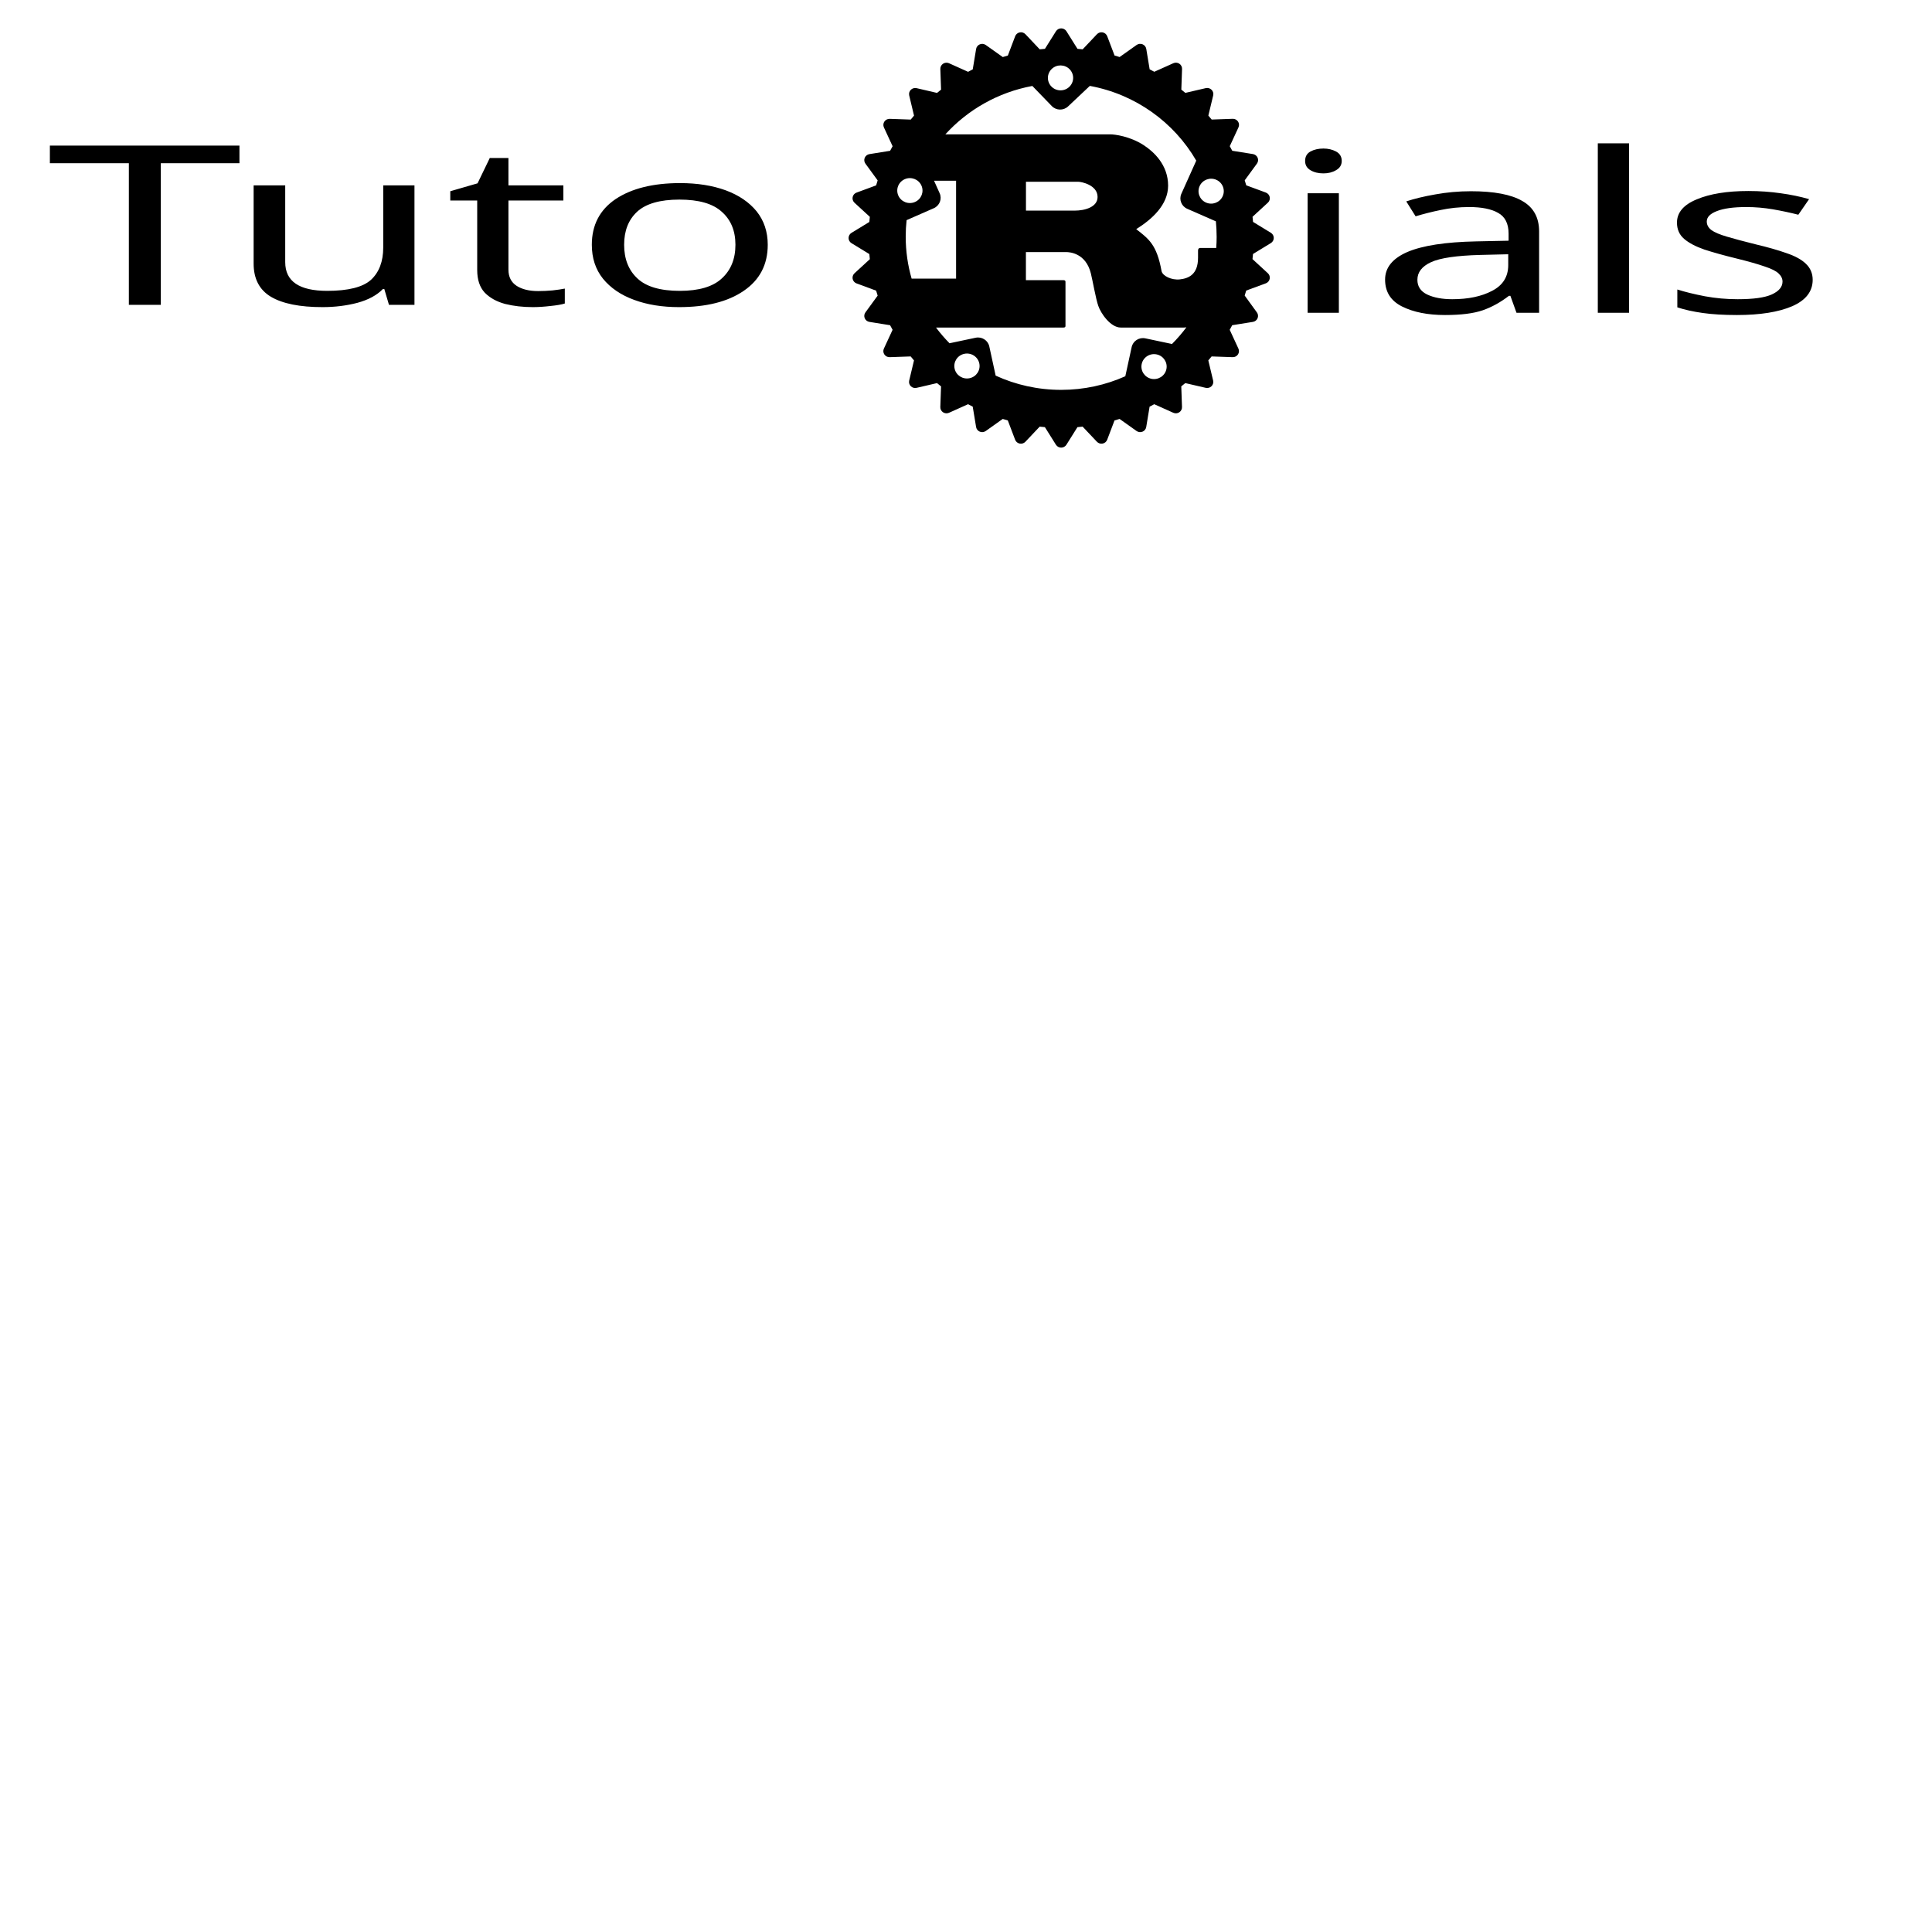
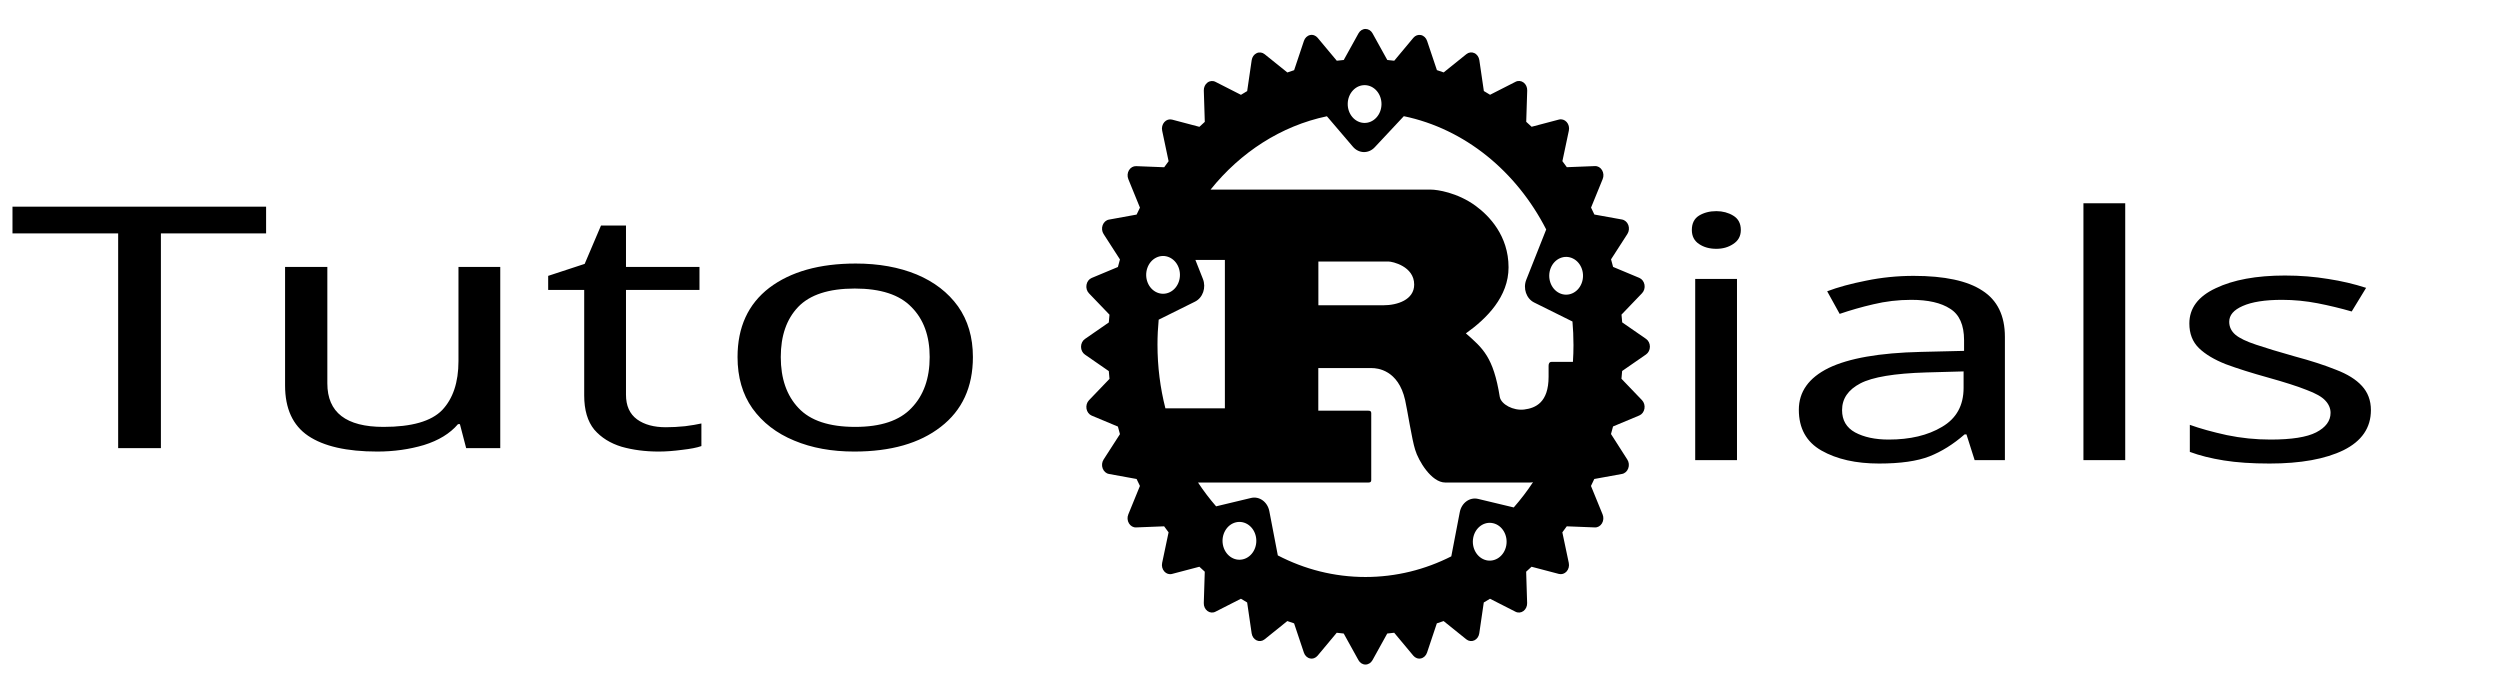
- <svg xmlns="http://www.w3.org/2000/svg" xml:space="preserve" style="enable-background:new 0 0 144 144;" viewBox="19 19 106 106" height="144px" width="144px" y="0px" x="0px" id="Layer_1" version="1.1">
+ <svg xmlns="http://www.w3.org/2000/svg" xml:space="preserve" viewBox="19 19 323.889 88.333" height="120" width="440" y="0px" x="0px" id="Layer_1" version="1.1">
  <defs id="defs3035" />
-   <text xml:space="preserve" style="font-size:15.419px;font-style:normal;font-weight:normal;line-height:125%;letter-spacing:0px;word-spacing:0px;fill:#000000;fill-opacity:1;stroke:none;font-family:Sans" x="17.085" y="45.037" id="text3039" transform="scale(1.260668,0.7932301)">
-     <tspan id="tspan3041" x="17.085" y="45.037" style="font-style:normal;font-variant:normal;font-weight:normal;font-stretch:normal;font-family:ChunkFive;-inkscape-font-specification:ChunkFive">Tuto</tspan>
-   </text>
-   <text xml:space="preserve" style="font-size:15.419px;font-style:normal;font-weight:normal;line-height:125%;letter-spacing:0px;word-spacing:0px;fill:#000000;fill-opacity:1;stroke:none;font-family:Sans" x="70.669" y="45.586" id="text3043" transform="scale(1.260668,0.7932301)">
-     <tspan id="tspan3045" x="70.669" y="45.586" style="font-style:normal;font-variant:normal;font-weight:normal;font-stretch:normal;font-family:ChunkFive;-inkscape-font-specification:ChunkFive">ials</tspan>
-   </text>
-   <path id="path3" d="m 88.728,31.773 -0.979,-0.598 c -0.008,-0.094 -0.018,-0.188 -0.028,-0.281 l 0.842,-0.774 c 0.086,-0.079 0.124,-0.195 0.101,-0.308 -0.023,-0.113 -0.103,-0.206 -0.212,-0.247 l -1.076,-0.397 c -0.027,-0.092 -0.055,-0.183 -0.084,-0.274 l 0.671,-0.919 c 0.068,-0.093 0.082,-0.215 0.038,-0.321 -0.045,-0.106 -0.142,-0.182 -0.257,-0.201 L 86.608,27.272 c -0.044,-0.085 -0.09,-0.168 -0.136,-0.251 l 0.477,-1.032 c 0.049,-0.105 0.039,-0.227 -0.026,-0.323 -0.065,-0.096 -0.175,-0.152 -0.292,-0.147 l -1.152,0.04 c -0.06,-0.073 -0.12,-0.146 -0.182,-0.218 l 0.265,-1.106 c 0.027,-0.112 -0.007,-0.23 -0.09,-0.311 -0.082,-0.081 -0.202,-0.115 -0.316,-0.089 l -1.121,0.261 c -0.073,-0.061 -0.146,-0.121 -0.221,-0.179 l 0.04,-1.135 c 0.004,-0.115 -0.052,-0.224 -0.15,-0.288 -0.097,-0.064 -0.221,-0.074 -0.327,-0.026 l -1.046,0.47 c -0.084,-0.046 -0.169,-0.091 -0.255,-0.135 l -0.185,-1.119 c -0.019,-0.113 -0.096,-0.21 -0.204,-0.254 -0.108,-0.044 -0.231,-0.03 -0.326,0.037 l -0.933,0.662 c -0.092,-0.029 -0.184,-0.056 -0.277,-0.083 L 79.748,20.987 c -0.041,-0.108 -0.135,-0.187 -0.25,-0.21 -0.115,-0.022 -0.232,0.015 -0.312,0.099 l -0.785,0.83 c -0.095,-0.01 -0.19,-0.02 -0.285,-0.027 l -0.606,-0.966 c -0.061,-0.098 -0.17,-0.157 -0.287,-0.157 -0.117,0 -0.225,0.06 -0.286,0.157 l -0.606,0.966 c -0.095,0.008 -0.191,0.017 -0.286,0.027 l -0.785,-0.83 c -0.08,-0.084 -0.198,-0.122 -0.312,-0.099 -0.115,0.023 -0.209,0.102 -0.25,0.21 l -0.402,1.061 c -0.093,0.026 -0.185,0.054 -0.278,0.083 l -0.933,-0.662 c -0.095,-0.067 -0.218,-0.082 -0.326,-0.037 -0.108,0.044 -0.185,0.14 -0.204,0.254 l -0.185,1.119 c -0.086,0.044 -0.17,0.089 -0.255,0.135 l -1.046,-0.47 c -0.106,-0.048 -0.23,-0.038 -0.327,0.026 -0.097,0.064 -0.154,0.173 -0.15,0.288 l 0.04,1.135 c -0.074,0.059 -0.148,0.119 -0.221,0.179 l -1.121,-0.261 c -0.114,-0.026 -0.233,0.007 -0.316,0.089 -0.083,0.082 -0.117,0.199 -0.09,0.311 l 0.264,1.106 c -0.061,0.072 -0.122,0.144 -0.181,0.218 l -1.152,-0.04 c -0.116,-0.003 -0.227,0.052 -0.292,0.147 -0.065,0.095 -0.075,0.218 -0.027,0.323 l 0.477,1.032 c -0.046,0.083 -0.092,0.166 -0.137,0.251 l -1.135,0.182 c -0.115,0.018 -0.212,0.094 -0.257,0.201 -0.045,0.107 -0.03,0.228 0.038,0.321 l 0.671,0.919 c -0.029,0.091 -0.058,0.182 -0.084,0.274 l -1.076,0.397 c -0.109,0.04 -0.19,0.133 -0.212,0.247 -0.023,0.113 0.015,0.229 0.101,0.308 l 0.842,0.774 c -0.01,0.093 -0.02,0.187 -0.028,0.281 l -0.979,0.598 c -0.099,0.06 -0.16,0.167 -0.16,0.283 0,0.115 0.06,0.222 0.16,0.282 l 0.979,0.598 c 0.008,0.094 0.017,0.188 0.028,0.281 l -0.842,0.774 c -0.085,0.078 -0.123,0.195 -0.101,0.308 0.023,0.113 0.103,0.206 0.212,0.247 l 1.076,0.397 c 0.027,0.092 0.055,0.183 0.084,0.274 l -0.671,0.919 c -0.068,0.094 -0.083,0.215 -0.038,0.321 0.045,0.107 0.142,0.183 0.257,0.201 l 1.134,0.182 c 0.044,0.085 0.09,0.168 0.137,0.252 l -0.477,1.031 c -0.049,0.105 -0.039,0.227 0.027,0.323 0.065,0.096 0.176,0.152 0.292,0.147 l 1.151,-0.04 c 0.06,0.074 0.12,0.146 0.182,0.218 l -0.264,1.106 c -0.027,0.112 0.007,0.229 0.09,0.311 0.082,0.082 0.202,0.115 0.316,0.088 l 1.121,-0.26 c 0.073,0.061 0.147,0.12 0.221,0.179 l -0.04,1.135 c -0.004,0.115 0.052,0.224 0.15,0.288 0.097,0.064 0.221,0.074 0.327,0.026 l 1.046,-0.47 c 0.084,0.046 0.169,0.091 0.255,0.135 l 0.185,1.118 c 0.019,0.114 0.096,0.21 0.204,0.254 0.108,0.044 0.231,0.03 0.326,-0.037 l 0.932,-0.662 c 0.092,0.029 0.185,0.057 0.278,0.083 l 0.402,1.06 c 0.041,0.108 0.135,0.187 0.25,0.209 0.115,0.023 0.232,-0.015 0.312,-0.099 l 0.785,-0.83 c 0.095,0.011 0.19,0.02 0.286,0.028 l 0.606,0.966 c 0.061,0.097 0.17,0.157 0.286,0.157 0.117,0 0.225,-0.06 0.287,-0.157 l 0.606,-0.966 c 0.095,-0.008 0.191,-0.017 0.285,-0.028 l 0.785,0.83 c 0.08,0.084 0.198,0.122 0.312,0.099 0.115,-0.022 0.209,-0.102 0.25,-0.209 l 0.402,-1.06 c 0.093,-0.026 0.186,-0.054 0.278,-0.083 l 0.932,0.662 c 0.095,0.067 0.218,0.081 0.326,0.037 0.108,-0.044 0.185,-0.14 0.204,-0.254 l 0.185,-1.118 c 0.086,-0.044 0.17,-0.089 0.255,-0.135 l 1.046,0.47 c 0.106,0.048 0.23,0.038 0.327,-0.026 0.097,-0.064 0.154,-0.173 0.15,-0.288 l -0.04,-1.135 c 0.074,-0.059 0.148,-0.118 0.221,-0.179 l 1.121,0.26 c 0.114,0.026 0.233,-0.006 0.316,-0.088 0.083,-0.082 0.117,-0.199 0.09,-0.311 l -0.264,-1.106 c 0.062,-0.072 0.122,-0.144 0.181,-0.218 l 1.152,0.04 c 0.116,0.005 0.227,-0.051 0.292,-0.147 0.065,-0.096 0.075,-0.218 0.026,-0.323 l -0.477,-1.031 c 0.047,-0.083 0.092,-0.167 0.136,-0.252 l 1.135,-0.182 c 0.115,-0.018 0.213,-0.094 0.257,-0.201 0.045,-0.106 0.031,-0.228 -0.038,-0.321 L 87.29,35.216 c 0.029,-0.091 0.057,-0.182 0.084,-0.274 l 1.076,-0.397 c 0.109,-0.04 0.19,-0.133 0.212,-0.247 0.023,-0.113 -0.015,-0.229 -0.101,-0.308 l -0.842,-0.774 c 0.01,-0.093 0.02,-0.187 0.028,-0.281 l 0.979,-0.598 c 0.099,-0.06 0.16,-0.167 0.16,-0.282 0,-0.115 -0.06,-0.222 -0.159,-0.283 z m -6.556,8.01 c -0.374,-0.08 -0.612,-0.443 -0.532,-0.813 0.08,-0.369 0.448,-0.605 0.822,-0.525 0.374,0.079 0.612,0.443 0.532,0.812 -0.08,0.369 -0.449,0.605 -0.823,0.526 z m -0.333,-2.219 c -0.341,-0.072 -0.677,0.142 -0.75,0.479 l -0.348,1.6 c -1.073,0.48 -2.265,0.747 -3.52,0.747 -1.284,0 -2.501,-0.28 -3.594,-0.781 l -0.348,-1.6 c -0.073,-0.337 -0.409,-0.551 -0.75,-0.479 l -1.433,0.303 c -0.266,-0.27 -0.513,-0.557 -0.741,-0.861 l 6.971,0 c 0.079,0 0.132,-0.014 0.132,-0.085 l 0,-2.431 c 0,-0.071 -0.053,-0.085 -0.132,-0.085 l -2.039,0 0,-1.541 2.205,0 c 0.201,0 1.076,0.057 1.356,1.159 0.088,0.339 0.28,1.442 0.411,1.795 0.131,0.396 0.665,1.187 1.233,1.187 l 3.474,0 c 0.039,0 0.082,-0.004 0.126,-0.012 -0.241,0.323 -0.505,0.628 -0.79,0.914 l -1.466,-0.31 z m -9.641,2.186 c -0.374,0.08 -0.742,-0.156 -0.823,-0.525 -0.08,-0.37 0.158,-0.733 0.532,-0.813 0.374,-0.079 0.743,0.156 0.823,0.526 0.08,0.369 -0.158,0.733 -0.532,0.812 z M 69.554,29.179 c 0.155,0.345 -0.003,0.75 -0.352,0.902 -0.35,0.153 -0.759,-0.003 -0.914,-0.348 -0.155,-0.345 0.003,-0.749 0.352,-0.902 0.35,-0.153 0.759,0.003 0.914,0.348 z m -0.813,1.899 1.492,-0.654 c 0.319,-0.14 0.463,-0.508 0.321,-0.823 l -0.307,-0.685 1.209,0 0,5.371 -2.439,0 c -0.212,-0.733 -0.325,-1.507 -0.325,-2.306 0,-0.305 0.017,-0.607 0.049,-0.903 z m 6.549,-0.522 0,-1.583 2.879,0 c 0.149,0 1.05,0.169 1.05,0.834 0,0.552 -0.691,0.749 -1.26,0.749 l -2.669,0 z m 10.462,1.425 c 0,0.21 -0.008,0.418 -0.023,0.624 l -0.875,0 c -0.088,0 -0.123,0.057 -0.123,0.141 l 0,0.396 c 0,0.933 -0.533,1.135 -1.001,1.187 -0.445,0.049 -0.939,-0.184 -1,-0.452 -0.263,-1.456 -0.7,-1.767 -1.391,-2.304 0.858,-0.537 1.75,-1.329 1.75,-2.389 0,-1.145 -0.796,-1.866 -1.339,-2.219 -0.761,-0.495 -1.604,-0.594 -1.831,-0.594 l -9.051,0 c 1.227,-1.35 2.891,-2.307 4.772,-2.655 l 1.067,1.103 c 0.241,0.249 0.641,0.258 0.893,0.02 l 1.194,-1.126 c 2.501,0.459 4.619,1.994 5.839,4.1 l -0.817,1.819 c -0.141,0.315 0.003,0.683 0.321,0.823 l 1.573,0.689 c 0.027,0.275 0.041,0.554 0.041,0.835 z M 76.708,22.779 c 0.276,-0.261 0.715,-0.251 0.979,0.022 0.264,0.274 0.254,0.706 -0.023,0.967 -0.276,0.261 -0.715,0.251 -0.979,-0.022 -0.264,-0.273 -0.254,-0.706 0.023,-0.967 z m 8.109,6.433 c 0.155,-0.345 0.564,-0.501 0.914,-0.348 0.35,0.153 0.508,0.557 0.352,0.902 -0.155,0.345 -0.564,0.501 -0.914,0.348 -0.349,-0.153 -0.507,-0.557 -0.352,-0.903 z" />
+   <g id="g2986" transform="matrix(3.159196,0,0,3.579784,-48.05311,-50.83525)">
+     <text transform="scale(1.260668,0.7932301)" id="text3039" y="45.037" x="17.085" style="font-size:15.419px;font-style:normal;font-weight:normal;line-height:125%;letter-spacing:0px;word-spacing:0px;fill:#000000;fill-opacity:1;stroke:none;font-family:Sans" xml:space="preserve">
+       <tspan style="font-style:normal;font-variant:normal;font-weight:normal;font-stretch:normal;font-family:ChunkFive;-inkscape-font-specification:ChunkFive" y="45.037" x="17.085" id="tspan3041">Tuto</tspan>
+     </text>
+     <text transform="scale(1.260668,0.7932301)" id="text3043" y="45.586" x="70.669" style="font-size:15.419px;font-style:normal;font-weight:normal;line-height:125%;letter-spacing:0px;word-spacing:0px;fill:#000000;fill-opacity:1;stroke:none;font-family:Sans" xml:space="preserve">
+       <tspan style="font-style:normal;font-variant:normal;font-weight:normal;font-stretch:normal;font-family:ChunkFive;-inkscape-font-specification:ChunkFive" y="45.586" x="70.669" id="tspan3045">ials</tspan>
+     </text>
+     <path d="m 88.728,31.773 -0.979,-0.598 c -0.008,-0.094 -0.018,-0.188 -0.028,-0.281 l 0.842,-0.774 c 0.086,-0.079 0.124,-0.195 0.101,-0.308 -0.023,-0.113 -0.103,-0.206 -0.212,-0.247 l -1.076,-0.397 c -0.027,-0.092 -0.055,-0.183 -0.084,-0.274 l 0.671,-0.919 c 0.068,-0.093 0.082,-0.215 0.038,-0.321 -0.045,-0.106 -0.142,-0.182 -0.257,-0.201 L 86.608,27.272 c -0.044,-0.085 -0.09,-0.168 -0.136,-0.251 l 0.477,-1.032 c 0.049,-0.105 0.039,-0.227 -0.026,-0.323 -0.065,-0.096 -0.175,-0.152 -0.292,-0.147 l -1.152,0.04 c -0.06,-0.073 -0.12,-0.146 -0.182,-0.218 l 0.265,-1.106 c 0.027,-0.112 -0.007,-0.23 -0.09,-0.311 -0.082,-0.081 -0.202,-0.115 -0.316,-0.089 l -1.121,0.261 c -0.073,-0.061 -0.146,-0.121 -0.221,-0.179 l 0.04,-1.135 c 0.004,-0.115 -0.052,-0.224 -0.15,-0.288 -0.097,-0.064 -0.221,-0.074 -0.327,-0.026 l -1.046,0.47 c -0.084,-0.046 -0.169,-0.091 -0.255,-0.135 l -0.185,-1.119 c -0.019,-0.113 -0.096,-0.21 -0.204,-0.254 -0.108,-0.044 -0.231,-0.03 -0.326,0.037 l -0.933,0.662 c -0.092,-0.029 -0.184,-0.056 -0.277,-0.083 L 79.748,20.987 c -0.041,-0.108 -0.135,-0.187 -0.25,-0.21 -0.115,-0.022 -0.232,0.015 -0.312,0.099 l -0.785,0.83 c -0.095,-0.01 -0.19,-0.02 -0.285,-0.027 l -0.606,-0.966 c -0.061,-0.098 -0.17,-0.157 -0.287,-0.157 -0.117,0 -0.225,0.06 -0.286,0.157 l -0.606,0.966 c -0.095,0.008 -0.191,0.017 -0.286,0.027 l -0.785,-0.83 c -0.08,-0.084 -0.198,-0.122 -0.312,-0.099 -0.115,0.023 -0.209,0.102 -0.25,0.21 l -0.402,1.061 c -0.093,0.026 -0.185,0.054 -0.278,0.083 l -0.933,-0.662 c -0.095,-0.067 -0.218,-0.082 -0.326,-0.037 -0.108,0.044 -0.185,0.14 -0.204,0.254 l -0.185,1.119 c -0.086,0.044 -0.17,0.089 -0.255,0.135 l -1.046,-0.47 c -0.106,-0.048 -0.23,-0.038 -0.327,0.026 -0.097,0.064 -0.154,0.173 -0.15,0.288 l 0.04,1.135 c -0.074,0.059 -0.148,0.119 -0.221,0.179 l -1.121,-0.261 c -0.114,-0.026 -0.233,0.007 -0.316,0.089 -0.083,0.082 -0.117,0.199 -0.09,0.311 l 0.264,1.106 c -0.061,0.072 -0.122,0.144 -0.181,0.218 l -1.152,-0.04 c -0.116,-0.003 -0.227,0.052 -0.292,0.147 -0.065,0.095 -0.075,0.218 -0.027,0.323 l 0.477,1.032 c -0.046,0.083 -0.092,0.166 -0.137,0.251 l -1.135,0.182 c -0.115,0.018 -0.212,0.094 -0.257,0.201 -0.045,0.107 -0.03,0.228 0.038,0.321 l 0.671,0.919 c -0.029,0.091 -0.058,0.182 -0.084,0.274 l -1.076,0.397 c -0.109,0.04 -0.19,0.133 -0.212,0.247 -0.023,0.113 0.015,0.229 0.101,0.308 l 0.842,0.774 c -0.01,0.093 -0.02,0.187 -0.028,0.281 l -0.979,0.598 c -0.099,0.06 -0.16,0.167 -0.16,0.283 0,0.115 0.06,0.222 0.16,0.282 l 0.979,0.598 c 0.008,0.094 0.017,0.188 0.028,0.281 l -0.842,0.774 c -0.085,0.078 -0.123,0.195 -0.101,0.308 0.023,0.113 0.103,0.206 0.212,0.247 l 1.076,0.397 c 0.027,0.092 0.055,0.183 0.084,0.274 l -0.671,0.919 c -0.068,0.094 -0.083,0.215 -0.038,0.321 0.045,0.107 0.142,0.183 0.257,0.201 l 1.134,0.182 c 0.044,0.085 0.09,0.168 0.137,0.252 l -0.477,1.031 c -0.049,0.105 -0.039,0.227 0.027,0.323 0.065,0.096 0.176,0.152 0.292,0.147 l 1.151,-0.04 c 0.06,0.074 0.12,0.146 0.182,0.218 l -0.264,1.106 c -0.027,0.112 0.007,0.229 0.09,0.311 0.082,0.082 0.202,0.115 0.316,0.088 l 1.121,-0.26 c 0.073,0.061 0.147,0.12 0.221,0.179 l -0.04,1.135 c -0.004,0.115 0.052,0.224 0.15,0.288 0.097,0.064 0.221,0.074 0.327,0.026 l 1.046,-0.47 c 0.084,0.046 0.169,0.091 0.255,0.135 l 0.185,1.118 c 0.019,0.114 0.096,0.21 0.204,0.254 0.108,0.044 0.231,0.03 0.326,-0.037 l 0.932,-0.662 c 0.092,0.029 0.185,0.057 0.278,0.083 l 0.402,1.06 c 0.041,0.108 0.135,0.187 0.25,0.209 0.115,0.023 0.232,-0.015 0.312,-0.099 l 0.785,-0.83 c 0.095,0.011 0.19,0.02 0.286,0.028 l 0.606,0.966 c 0.061,0.097 0.17,0.157 0.286,0.157 0.117,0 0.225,-0.06 0.287,-0.157 l 0.606,-0.966 c 0.095,-0.008 0.191,-0.017 0.285,-0.028 l 0.785,0.83 c 0.08,0.084 0.198,0.122 0.312,0.099 0.115,-0.022 0.209,-0.102 0.25,-0.209 l 0.402,-1.06 c 0.093,-0.026 0.186,-0.054 0.278,-0.083 l 0.932,0.662 c 0.095,0.067 0.218,0.081 0.326,0.037 0.108,-0.044 0.185,-0.14 0.204,-0.254 l 0.185,-1.118 c 0.086,-0.044 0.17,-0.089 0.255,-0.135 l 1.046,0.47 c 0.106,0.048 0.23,0.038 0.327,-0.026 0.097,-0.064 0.154,-0.173 0.15,-0.288 l -0.04,-1.135 c 0.074,-0.059 0.148,-0.118 0.221,-0.179 l 1.121,0.26 c 0.114,0.026 0.233,-0.006 0.316,-0.088 0.083,-0.082 0.117,-0.199 0.09,-0.311 l -0.264,-1.106 c 0.062,-0.072 0.122,-0.144 0.181,-0.218 l 1.152,0.04 c 0.116,0.005 0.227,-0.051 0.292,-0.147 0.065,-0.096 0.075,-0.218 0.026,-0.323 l -0.477,-1.031 c 0.047,-0.083 0.092,-0.167 0.136,-0.252 l 1.135,-0.182 c 0.115,-0.018 0.213,-0.094 0.257,-0.201 0.045,-0.106 0.031,-0.228 -0.038,-0.321 L 87.29,35.216 c 0.029,-0.091 0.057,-0.182 0.084,-0.274 l 1.076,-0.397 c 0.109,-0.04 0.19,-0.133 0.212,-0.247 0.023,-0.113 -0.015,-0.229 -0.101,-0.308 l -0.842,-0.774 c 0.01,-0.093 0.02,-0.187 0.028,-0.281 l 0.979,-0.598 c 0.099,-0.06 0.16,-0.167 0.16,-0.282 0,-0.115 -0.06,-0.222 -0.159,-0.283 z m -6.556,8.01 c -0.374,-0.08 -0.612,-0.443 -0.532,-0.813 0.08,-0.369 0.448,-0.605 0.822,-0.525 0.374,0.079 0.612,0.443 0.532,0.812 -0.08,0.369 -0.449,0.605 -0.823,0.526 z m -0.333,-2.219 c -0.341,-0.072 -0.677,0.142 -0.75,0.479 l -0.348,1.6 c -1.073,0.48 -2.265,0.747 -3.52,0.747 -1.284,0 -2.501,-0.28 -3.594,-0.781 l -0.348,-1.6 c -0.073,-0.337 -0.409,-0.551 -0.75,-0.479 l -1.433,0.303 c -0.266,-0.27 -0.513,-0.557 -0.741,-0.861 l 6.971,0 c 0.079,0 0.132,-0.014 0.132,-0.085 l 0,-2.431 c 0,-0.071 -0.053,-0.085 -0.132,-0.085 l -2.039,0 0,-1.541 2.205,0 c 0.201,0 1.076,0.057 1.356,1.159 0.088,0.339 0.28,1.442 0.411,1.795 0.131,0.396 0.665,1.187 1.233,1.187 l 3.474,0 c 0.039,0 0.082,-0.004 0.126,-0.012 -0.241,0.323 -0.505,0.628 -0.79,0.914 l -1.466,-0.31 z m -9.641,2.186 c -0.374,0.08 -0.742,-0.156 -0.823,-0.525 -0.08,-0.37 0.158,-0.733 0.532,-0.813 0.374,-0.079 0.743,0.156 0.823,0.526 0.08,0.369 -0.158,0.733 -0.532,0.812 z M 69.554,29.179 c 0.155,0.345 -0.003,0.75 -0.352,0.902 -0.35,0.153 -0.759,-0.003 -0.914,-0.348 -0.155,-0.345 0.003,-0.749 0.352,-0.902 0.35,-0.153 0.759,0.003 0.914,0.348 z m -0.813,1.899 1.492,-0.654 c 0.319,-0.14 0.463,-0.508 0.321,-0.823 l -0.307,-0.685 1.209,0 0,5.371 -2.439,0 c -0.212,-0.733 -0.325,-1.507 -0.325,-2.306 0,-0.305 0.017,-0.607 0.049,-0.903 z m 6.549,-0.522 0,-1.583 2.879,0 c 0.149,0 1.05,0.169 1.05,0.834 0,0.552 -0.691,0.749 -1.26,0.749 l -2.669,0 z m 10.462,1.425 c 0,0.21 -0.008,0.418 -0.023,0.624 l -0.875,0 c -0.088,0 -0.123,0.057 -0.123,0.141 l 0,0.396 c 0,0.933 -0.533,1.135 -1.001,1.187 -0.445,0.049 -0.939,-0.184 -1,-0.452 -0.263,-1.456 -0.7,-1.767 -1.391,-2.304 0.858,-0.537 1.75,-1.329 1.75,-2.389 0,-1.145 -0.796,-1.866 -1.339,-2.219 -0.761,-0.495 -1.604,-0.594 -1.831,-0.594 l -9.051,0 c 1.227,-1.35 2.891,-2.307 4.772,-2.655 l 1.067,1.103 c 0.241,0.249 0.641,0.258 0.893,0.02 l 1.194,-1.126 c 2.501,0.459 4.619,1.994 5.839,4.1 l -0.817,1.819 c -0.141,0.315 0.003,0.683 0.321,0.823 l 1.573,0.689 c 0.027,0.275 0.041,0.554 0.041,0.835 z M 76.708,22.779 c 0.276,-0.261 0.715,-0.251 0.979,0.022 0.264,0.274 0.254,0.706 -0.023,0.967 -0.276,0.261 -0.715,0.251 -0.979,-0.022 -0.264,-0.273 -0.254,-0.706 0.023,-0.967 z m 8.109,6.433 c 0.155,-0.345 0.564,-0.501 0.914,-0.348 0.35,0.153 0.508,0.557 0.352,0.902 -0.155,0.345 -0.564,0.501 -0.914,0.348 -0.349,-0.153 -0.507,-0.557 -0.352,-0.903 z" id="path3" />
+   </g>
</svg>
